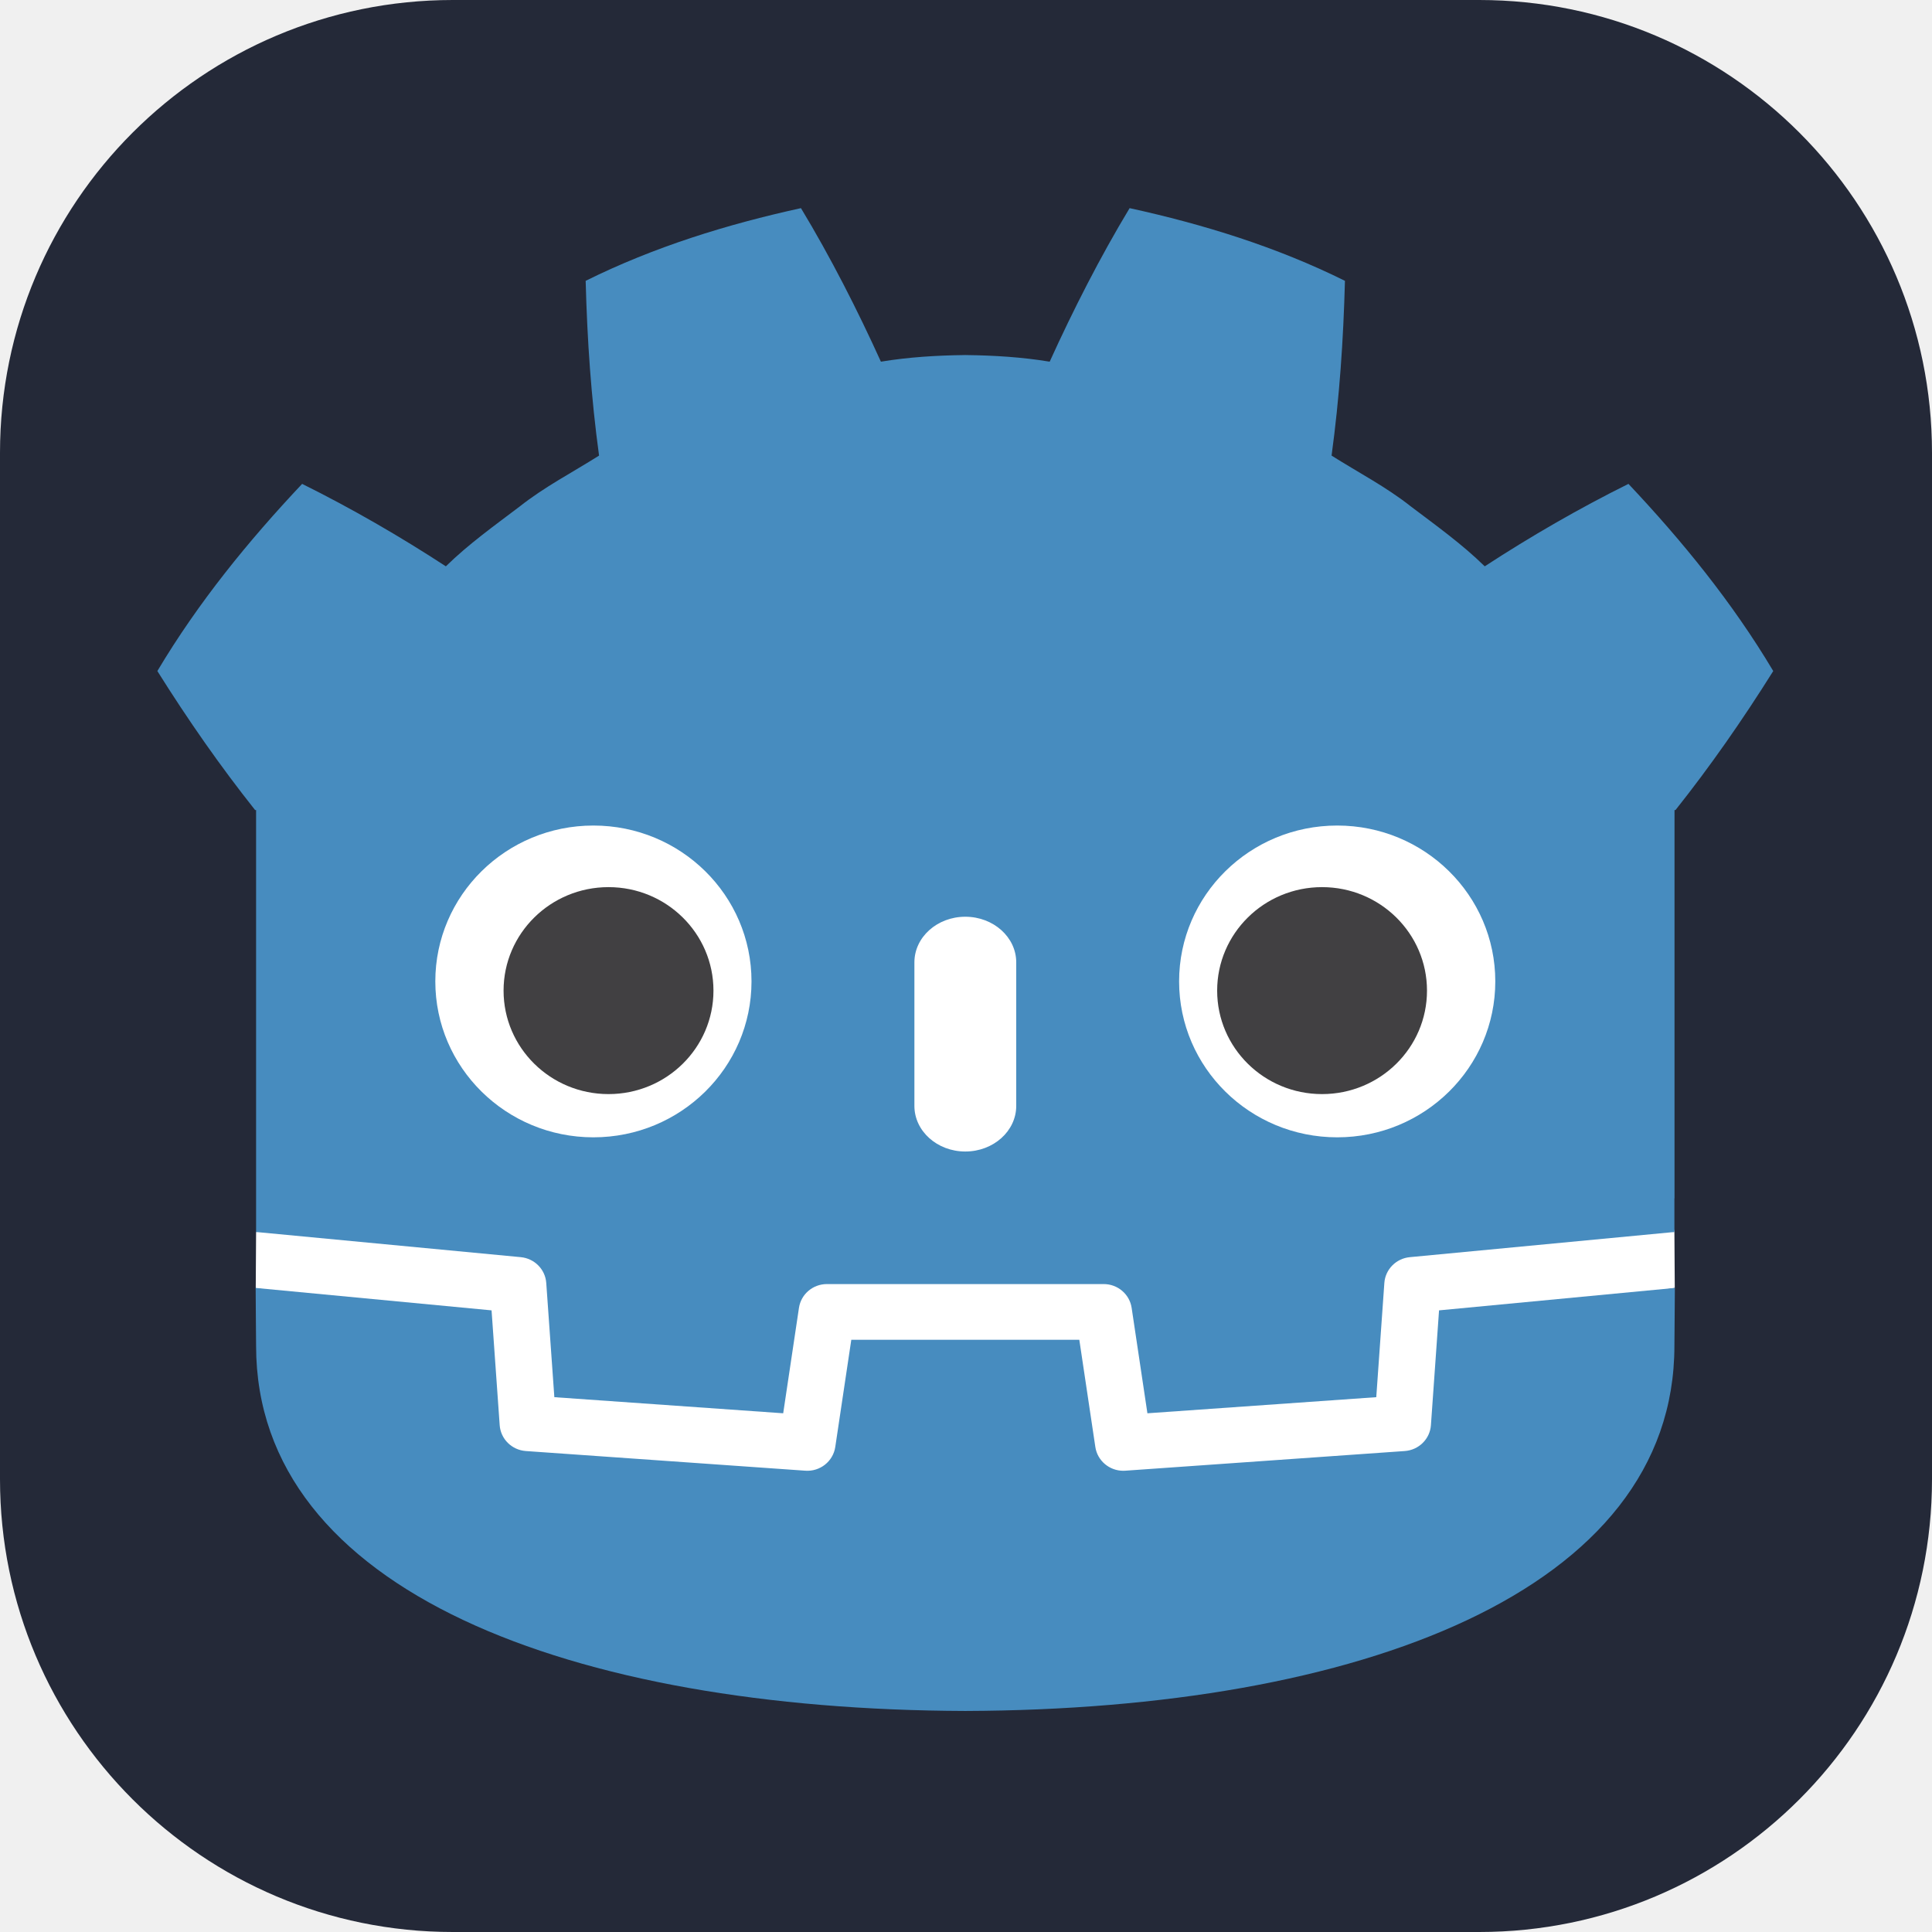
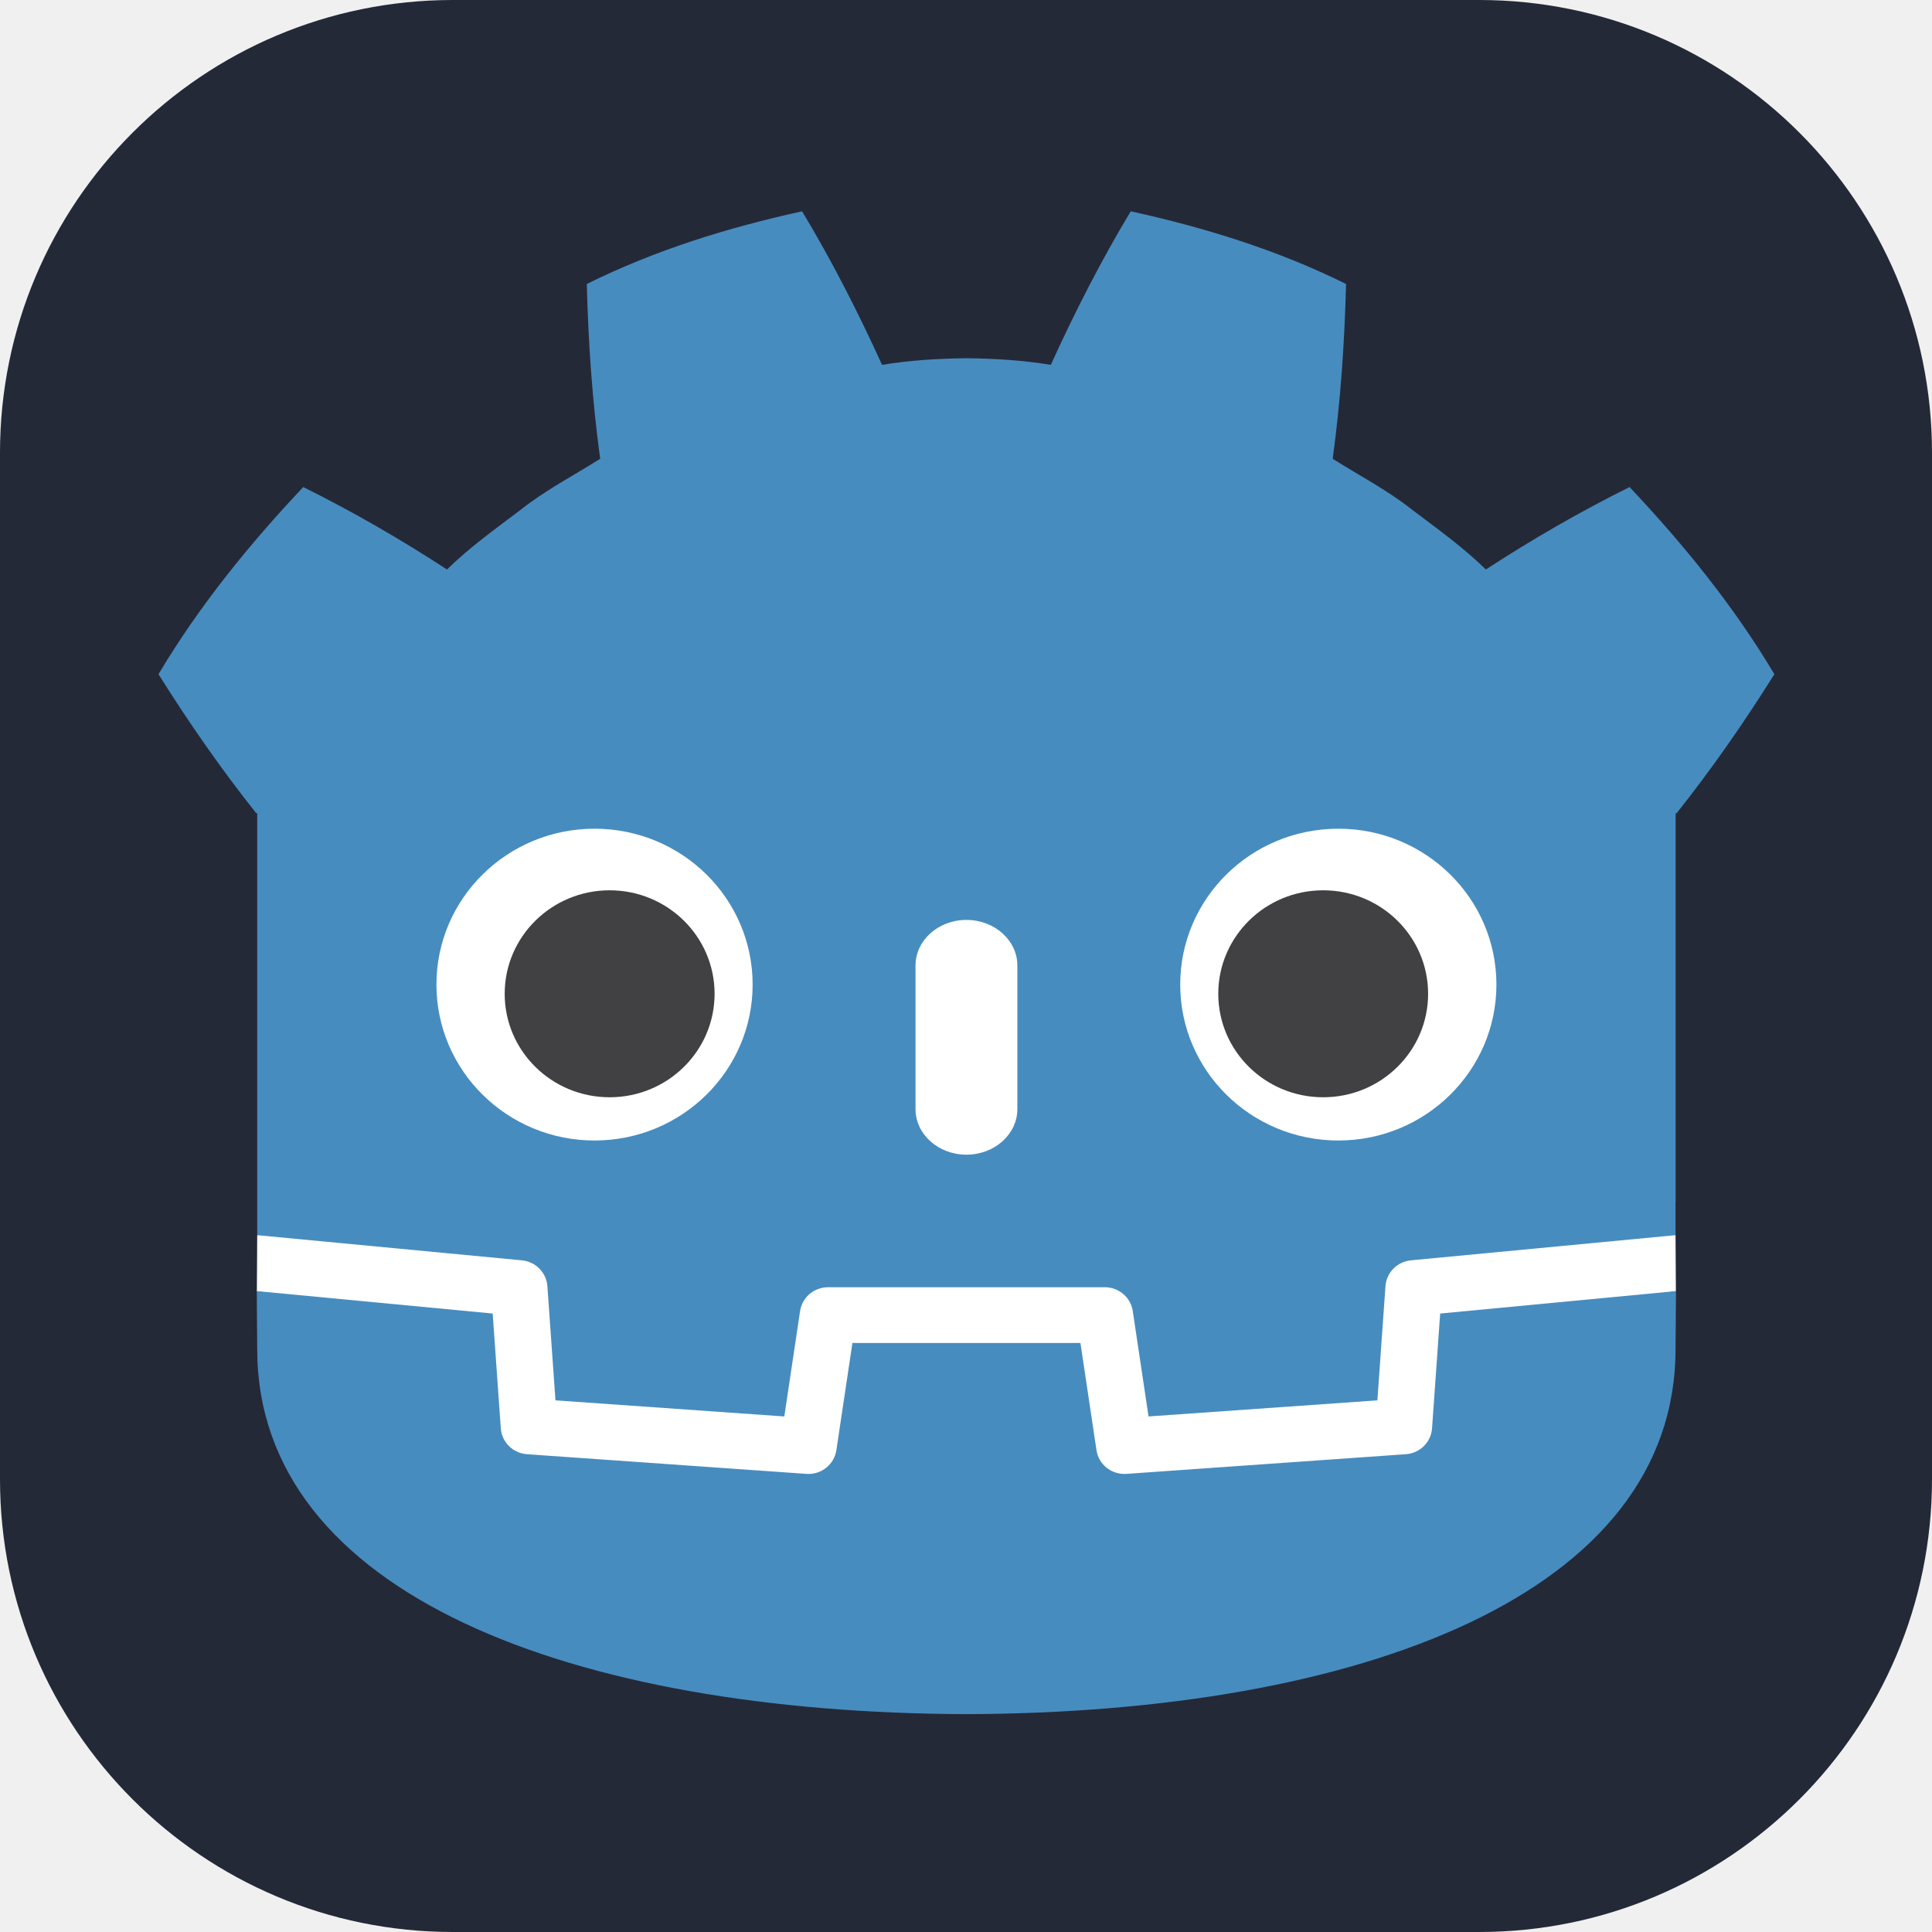
- <svg xmlns="http://www.w3.org/2000/svg" width="256" height="256" viewBox="0 0 256 256" fill="none" version="1.1" id="svg12">
-   <defs id="defs16" />
-   <rect width="256" height="256" rx="60" fill="#242938" id="rect2" />
-   <g id="layer1" transform="matrix(0.2307247,0,0,0.2275464,9.776606,-12.3307)">
-     <g id="g78" transform="matrix(4.162611,0,0,-4.162611,919.2406,771.6719)" style="stroke-width:0.32">
-       <path d="m 0,0 c 0,0 -0.325,1.994 -0.515,1.976 l -36.182,-3.491 c -2.879,-0.278 -5.115,-2.574 -5.317,-5.459 l -0.994,-14.247 -27.992,-1.997 -1.904,12.912 c -0.424,2.872 -2.932,5.037 -5.835,5.037 h -38.188 c -2.902,0 -5.41,-2.165 -5.834,-5.037 l -1.905,-12.912 -27.992,1.997 -0.994,14.247 c -0.202,2.886 -2.438,5.182 -5.317,5.46 l -36.2,3.49 c -0.187,0.018 -0.324,-1.978 -0.511,-1.978 l -0.049,-7.83 30.658,-4.944 1.004,-14.374 c 0.203,-2.91 2.551,-5.263 5.463,-5.472 l 38.551,-2.75 c 0.146,-0.01 0.29,-0.016 0.434,-0.016 2.897,0 5.401,2.166 5.825,5.038 l 1.959,13.286 h 28.005 l 1.959,-13.286 c 0.423,-2.871 2.93,-5.037 5.831,-5.037 0.142,0 0.284,0.005 0.423,0.015 l 38.556,2.75 c 2.911,0.209 5.26,2.562 5.463,5.472 l 1.003,14.374 30.645,4.966 z" style="fill:#ffffff;fill-opacity:1;fill-rule:nonzero;stroke:none;stroke-width:0.32" id="path80" />
-     </g>
-     <g id="g82-3" transform="matrix(4.162611,0,0,-4.162611,104.6989,525.907)" style="stroke-width:0.32">
-       <path d="m 0,0 v -47.514 -6.035 -5.492 c 0.108,-0.001 0.216,-0.005 0.323,-0.015 l 36.196,-3.49 c 1.896,-0.183 3.382,-1.709 3.514,-3.609 l 1.116,-15.978 31.574,-2.253 2.175,14.747 c 0.282,1.912 1.922,3.329 3.856,3.329 h 38.188 c 1.933,0 3.573,-1.417 3.855,-3.329 l 2.175,-14.747 31.575,2.253 1.115,15.978 c 0.133,1.9 1.618,3.425 3.514,3.609 l 36.182,3.49 c 0.107,0.01 0.214,0.014 0.322,0.015 v 4.711 l 0.015,0.005 V 0 h 0.134 c 4.795,6.12 9.232,12.569 13.487,19.449 -5.651,9.62 -12.575,18.217 -19.976,26.182 -6.864,-3.455 -13.531,-7.369 -19.828,-11.534 -3.151,3.132 -6.7,5.694 -10.186,8.372 -3.425,2.751 -7.285,4.768 -10.946,7.118 1.09,8.117 1.629,16.108 1.846,24.448 -9.446,4.754 -19.519,7.906 -29.708,10.17 -4.068,-6.837 -7.788,-14.241 -11.028,-21.479 -3.842,0.642 -7.702,0.88 -11.567,0.926 v 0.006 c -0.027,0 -0.052,-0.006 -0.075,-0.006 -0.024,0 -0.049,0.006 -0.073,0.006 V 63.652 C 93.903,63.606 90.046,63.368 86.203,62.726 82.965,69.964 79.247,77.368 75.173,84.205 64.989,81.941 54.915,78.789 45.47,74.035 45.686,65.695 46.225,57.704 47.318,49.587 43.65,47.237 39.795,45.22 36.369,42.469 32.888,39.791 29.333,37.229 26.181,34.097 19.884,38.262 13.219,42.176 6.353,45.631 -1.048,37.666 -7.968,29.069 -13.621,19.449 -9.368,12.569 -4.928,6.12 -0.134,0 Z" style="fill:#478cbf;fill-opacity:1;fill-rule:nonzero;stroke:none;stroke-width:0.32" id="path84-6" />
-     </g>
-     <g id="g86-7" transform="matrix(4.162611,0,0,-4.162611,784.0714,817.2428)" style="stroke-width:0.32">
-       <path d="m 0,0 -1.121,-16.063 c -0.135,-1.936 -1.675,-3.477 -3.611,-3.616 l -38.555,-2.751 c -0.094,-0.007 -0.188,-0.01 -0.281,-0.01 -1.916,0 -3.569,1.406 -3.852,3.33 l -2.211,14.994 H -81.09 l -2.211,-14.994 c -0.297,-2.018 -2.101,-3.469 -4.133,-3.32 l -38.555,2.751 c -1.936,0.139 -3.476,1.68 -3.611,3.616 L -130.721,0 -163.268,3.138 c 0.015,-3.498 0.06,-7.33 0.06,-8.093 0,-34.374 43.605,-50.896 97.781,-51.086 h 0.066 0.067 c 54.176,0.19 97.766,16.712 97.766,51.086 0,0.777 0.047,4.593 0.063,8.093 z" style="fill:#478cbf;fill-opacity:1;fill-rule:nonzero;stroke:none;stroke-width:0.32" id="path88-5" />
-     </g>
-     <g id="g90-3" transform="matrix(4.162611,0,0,-4.162611,389.2148,625.671)" style="stroke-width:0.32">
-       <path d="m 0,0 c 0,-12.052 -9.765,-21.815 -21.813,-21.815 -12.042,0 -21.81,9.763 -21.81,21.815 0,12.044 9.768,21.802 21.81,21.802 C -9.765,21.802 0,12.044 0,0" style="fill:#ffffff;fill-opacity:1;fill-rule:nonzero;stroke:none;stroke-width:0.32" id="path92-5" />
-     </g>
-     <g id="g94-6" transform="matrix(4.162611,0,0,-4.162611,367.3669,631.0568)" style="stroke-width:0.32">
-       <path d="m 0,0 c 0,-7.994 -6.479,-14.473 -14.479,-14.473 -7.996,0 -14.479,6.479 -14.479,14.473 0,7.994 6.483,14.479 14.479,14.479 C -6.479,14.479 0,7.994 0,0" style="fill:#414042;fill-opacity:1;fill-rule:nonzero;stroke:none;stroke-width:0.32" id="path96-2" />
-     </g>
-     <g id="g98-9" transform="matrix(4.162611,0,0,-4.162611,511.9934,724.7395)" style="stroke-width:0.32">
-       <path d="m 0,0 c -3.878,0 -7.021,2.858 -7.021,6.381 v 20.081 c 0,3.52 3.143,6.381 7.021,6.381 3.878,0 7.028,-2.861 7.028,-6.381 V 6.381 C 7.028,2.858 3.878,0 0,0" style="fill:#ffffff;fill-opacity:1;fill-rule:nonzero;stroke:none;stroke-width:0.32" id="path100-1" />
-     </g>
-     <g id="g102-2" transform="matrix(4.162611,0,0,-4.162611,634.7871,625.671)" style="stroke-width:0.32">
-       <path d="m 0,0 c 0,-12.052 9.765,-21.815 21.815,-21.815 12.041,0 21.808,9.763 21.808,21.815 0,12.044 -9.767,21.802 -21.808,21.802 C 9.765,21.802 0,12.044 0,0" style="fill:#ffffff;fill-opacity:1;fill-rule:nonzero;stroke:none;stroke-width:0.32" id="path104-7" />
-     </g>
-     <g id="g106-0" transform="matrix(4.162611,0,0,-4.162611,656.6406,631.0568)" style="stroke-width:0.32">
-       <path d="m 0,0 c 0,-7.994 6.477,-14.473 14.471,-14.473 8.002,0 14.479,6.479 14.479,14.473 0,7.994 -6.477,14.479 -14.479,14.479 C 6.477,14.479 0,7.994 0,0" style="fill:#414042;fill-opacity:1;fill-rule:nonzero;stroke:none;stroke-width:0.32" id="path108-9" />
-     </g>
-   </g>
+ <svg xmlns="http://www.w3.org/2000/svg" width="256" height="256" viewBox="0 0 256 256" fill="none">
+   <rect width="256" height="256" rx="60" fill="#242938" />
+   <path d="M222.017 163.681C222.017 163.681 221.705 161.792 221.522 161.809L186.772 165.116C184.007 165.379 181.86 167.554 181.666 170.287L180.711 183.781L153.827 185.673L151.998 173.443C151.591 170.722 149.183 168.672 146.394 168.672H109.718C106.931 168.672 104.522 170.722 104.115 173.443L102.285 185.673L75.401 183.781L74.447 170.287C74.253 167.553 72.105 165.378 69.34 165.115L34.573 161.809C34.394 161.792 34.262 163.683 34.082 163.683L34.035 171.099L63.48 175.782L64.444 189.397C64.639 192.153 66.894 194.382 69.691 194.58L106.716 197.185C106.856 197.194 106.994 197.2 107.133 197.2C109.915 197.2 112.32 195.148 112.727 192.428L114.608 179.844H141.505L143.386 192.428C143.793 195.147 146.2 197.199 148.987 197.199C149.123 197.199 149.259 197.194 149.393 197.185L186.423 194.58C189.218 194.382 191.475 192.153 191.669 189.397L192.633 175.782L222.065 171.078L222.017 163.681Z" fill="white" />
+   <path d="M34.082 107.758V152.763V158.479V163.681C34.186 163.682 34.289 163.686 34.392 163.695L69.155 167.001C70.976 167.174 72.403 168.619 72.53 170.419L73.602 185.553L103.926 187.687L106.015 173.719C106.286 171.908 107.861 170.566 109.719 170.566H146.395C148.251 170.566 149.827 171.908 150.097 173.719L152.186 187.687L182.511 185.553L183.582 170.419C183.71 168.619 185.136 167.175 186.957 167.001L221.707 163.695C221.81 163.686 221.913 163.682 222.016 163.681V159.219L222.031 159.214V107.758H222.159C226.765 101.961 231.026 95.853 235.113 89.336C229.685 80.224 223.035 72.081 215.927 64.537C209.335 67.809 202.932 71.517 196.884 75.462C193.858 72.495 190.449 70.068 187.101 67.532C183.812 64.926 180.105 63.016 176.589 60.79C177.635 53.101 178.153 45.532 178.361 37.633C169.289 33.13 159.615 30.145 149.829 28C145.922 34.476 142.35 41.489 139.238 48.345C135.548 47.737 131.841 47.511 128.129 47.468V47.462C128.103 47.462 128.079 47.468 128.057 47.468C128.034 47.468 128.01 47.462 127.987 47.462V47.468C124.268 47.511 120.564 47.737 116.873 48.345C113.763 41.489 110.192 34.476 106.279 28C96.498 30.145 86.823 33.13 77.752 37.633C77.96 45.532 78.477 53.101 79.527 60.79C76.004 63.016 72.302 64.926 69.011 67.532C65.668 70.068 62.254 72.495 59.227 75.462C53.179 71.517 46.778 67.809 40.183 64.537C33.075 72.081 26.429 80.224 21 89.336C25.085 95.853 29.349 101.961 33.953 107.758H34.082Z" fill="#478CBF" />
+   <path d="M190.83 174.05L189.753 189.265C189.624 191.099 188.145 192.558 186.285 192.69L149.256 195.296C149.166 195.302 149.076 195.305 148.986 195.305C147.146 195.305 145.559 193.973 145.287 192.151L143.163 177.949H112.95L110.826 192.151C110.541 194.062 108.808 195.437 106.857 195.296L69.828 192.69C67.969 192.558 66.489 191.099 66.36 189.265L65.283 174.05L34.025 171.078C34.039 174.391 34.082 178.021 34.082 178.744C34.082 211.302 75.961 226.952 127.993 227.132H128.056H128.12C180.152 226.952 222.017 211.302 222.017 178.744C222.017 178.008 222.062 174.393 222.077 171.078L190.83 174.05Z" fill="#478CBF" />
+   <path d="M99.727 130.459C99.727 141.874 90.348 151.122 78.777 151.122C67.212 151.122 57.83 141.874 57.83 130.459C57.83 119.051 67.212 109.808 78.777 109.808C90.348 109.808 99.727 119.051 99.727 130.459Z" fill="white" />
+   <path d="M94.686 131.684C94.686 139.256 88.463 145.393 80.78 145.393C73.1 145.393 66.874 139.256 66.874 131.684C66.874 124.113 73.1 117.97 80.78 117.97C88.463 117.97 94.686 124.113 94.686 131.684Z" fill="#414042" />
+   <path d="M128.055 153.001C124.33 153.001 121.312 150.294 121.312 146.957V127.937C121.312 124.603 124.33 121.893 128.055 121.893C131.779 121.893 134.805 124.603 134.805 127.937V146.957C134.805 150.294 131.779 153.001 128.055 153.001Z" fill="white" />
+   <path d="M156.386 130.459C156.386 141.874 165.765 151.122 177.338 151.122C188.902 151.122 198.283 141.874 198.283 130.459C198.283 119.051 188.902 109.808 177.338 109.808C165.765 109.808 156.386 119.051 156.386 130.459Z" fill="white" />
+   <path d="M161.428 131.684C161.428 139.256 167.649 145.393 175.327 145.393C183.012 145.393 189.232 139.256 189.232 131.684C189.232 124.113 183.012 117.97 175.327 117.97C167.649 117.97 161.428 124.113 161.428 131.684Z" fill="#414042" />
</svg>
